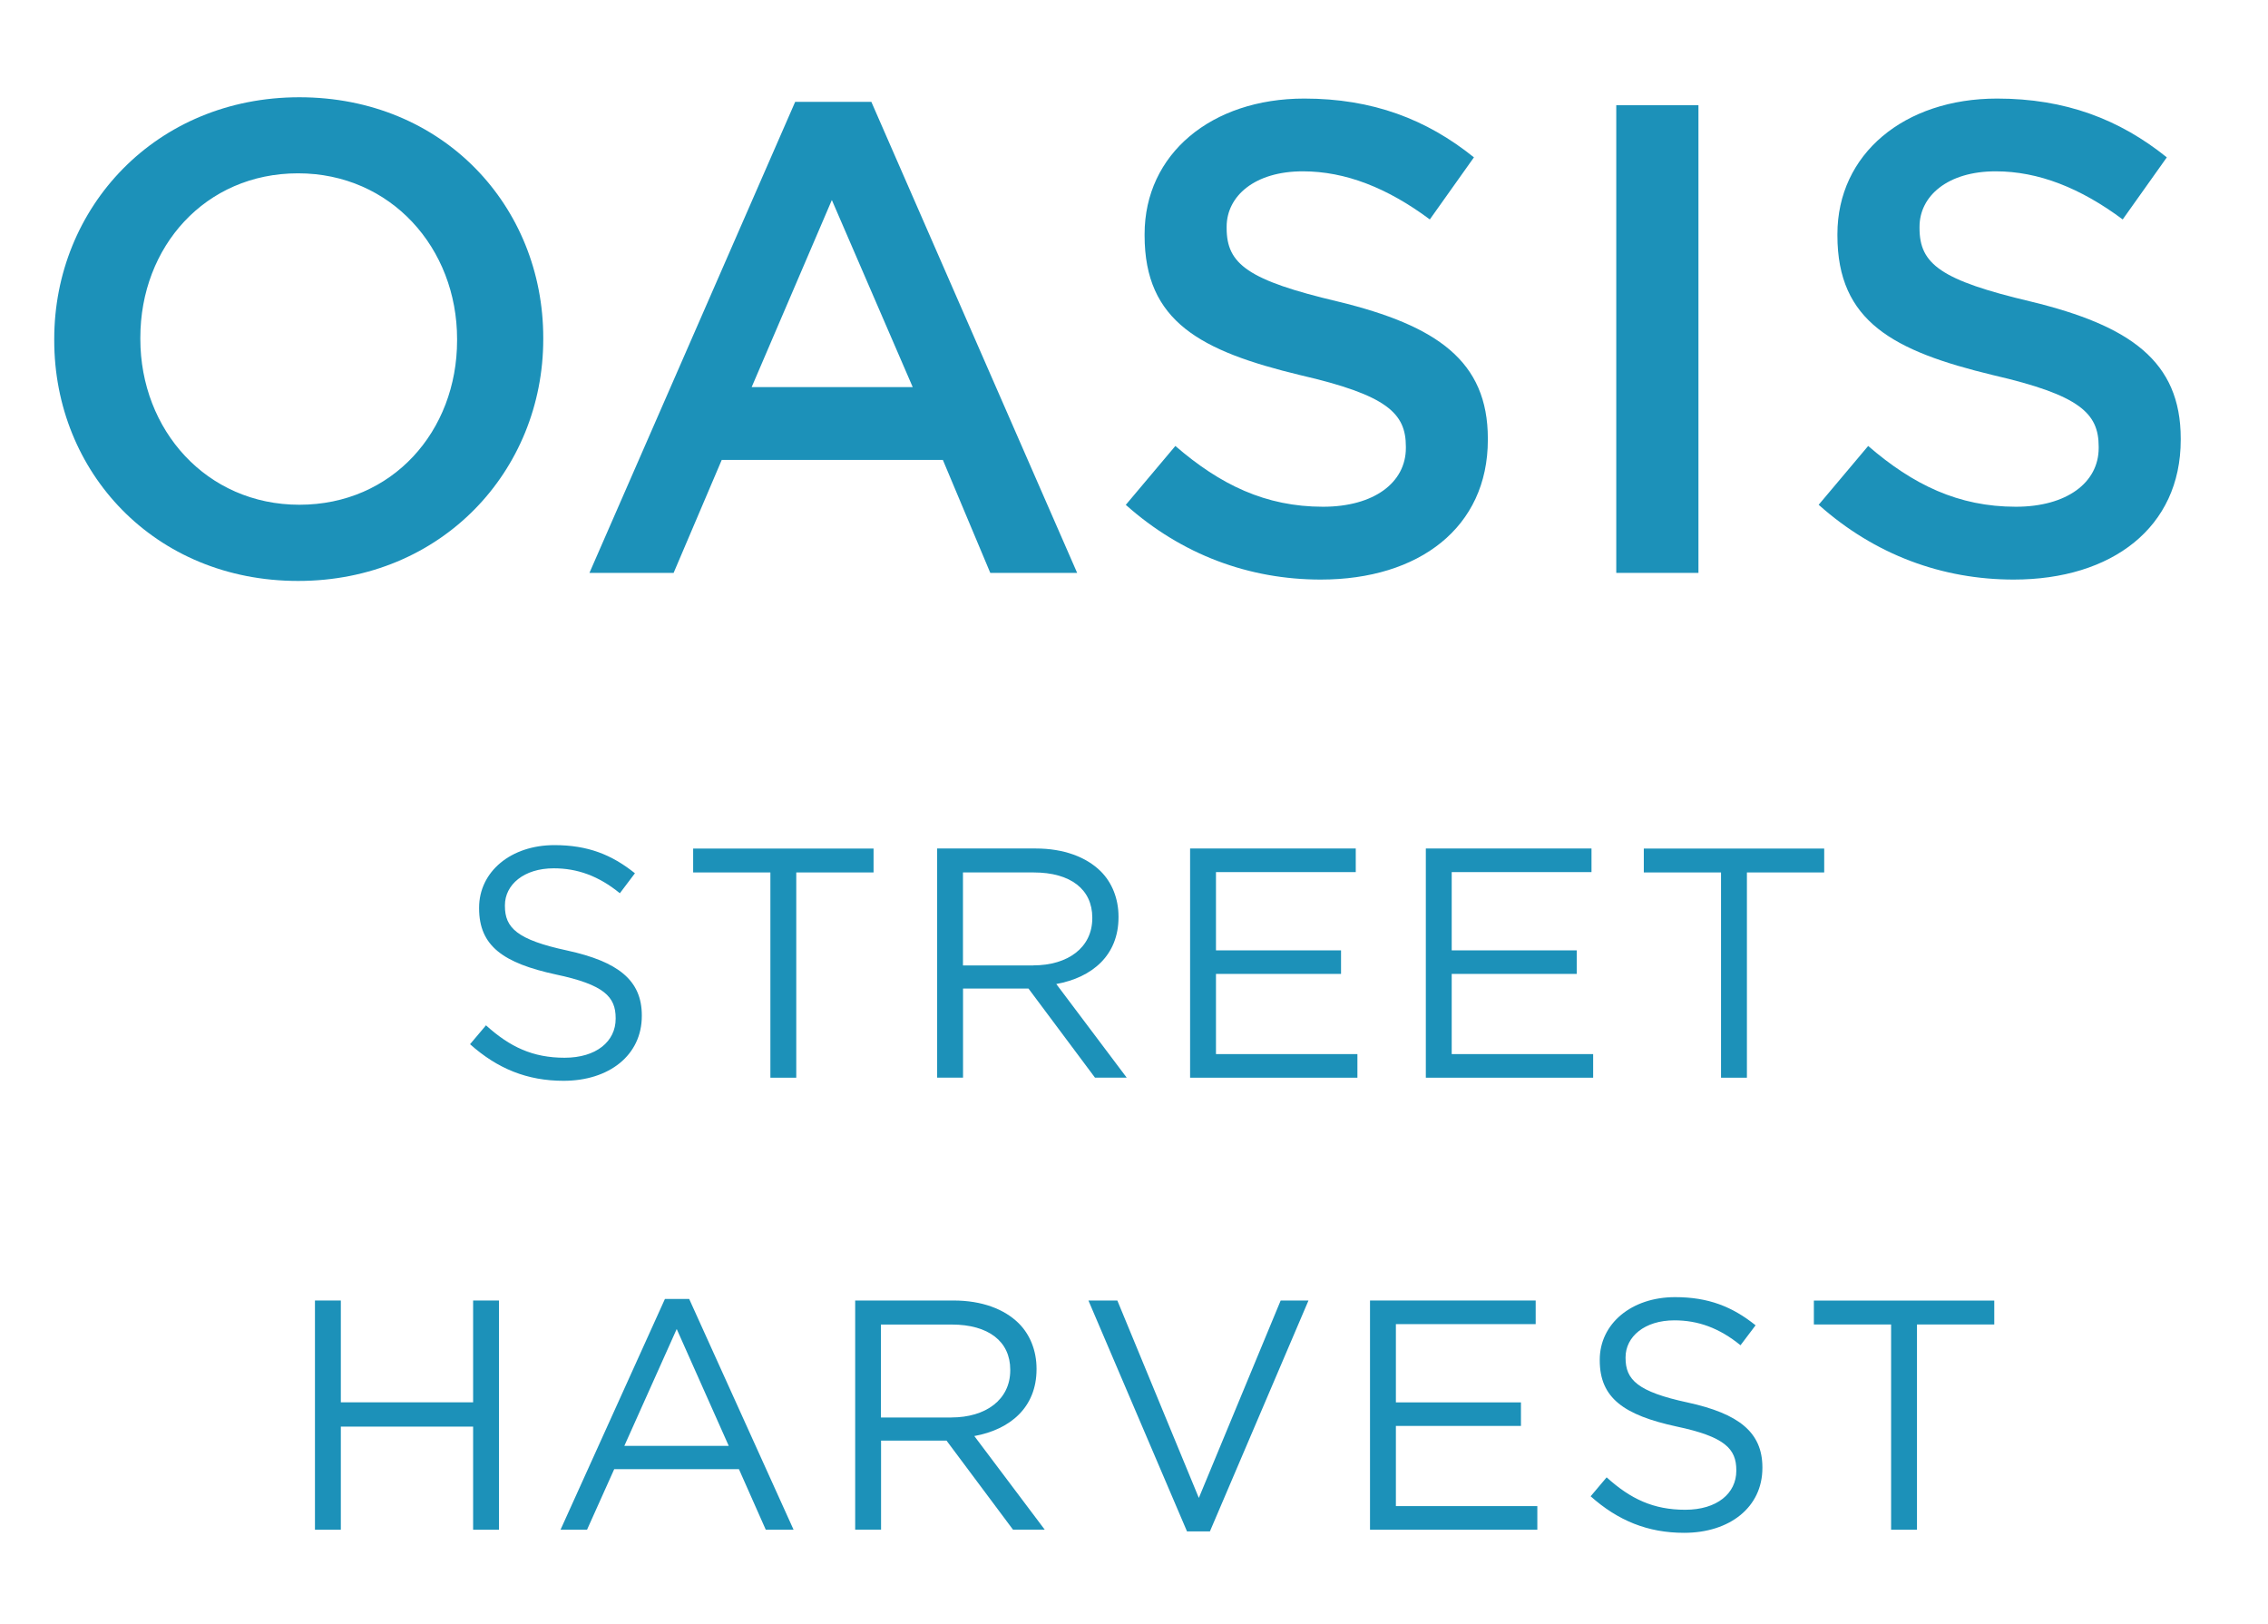
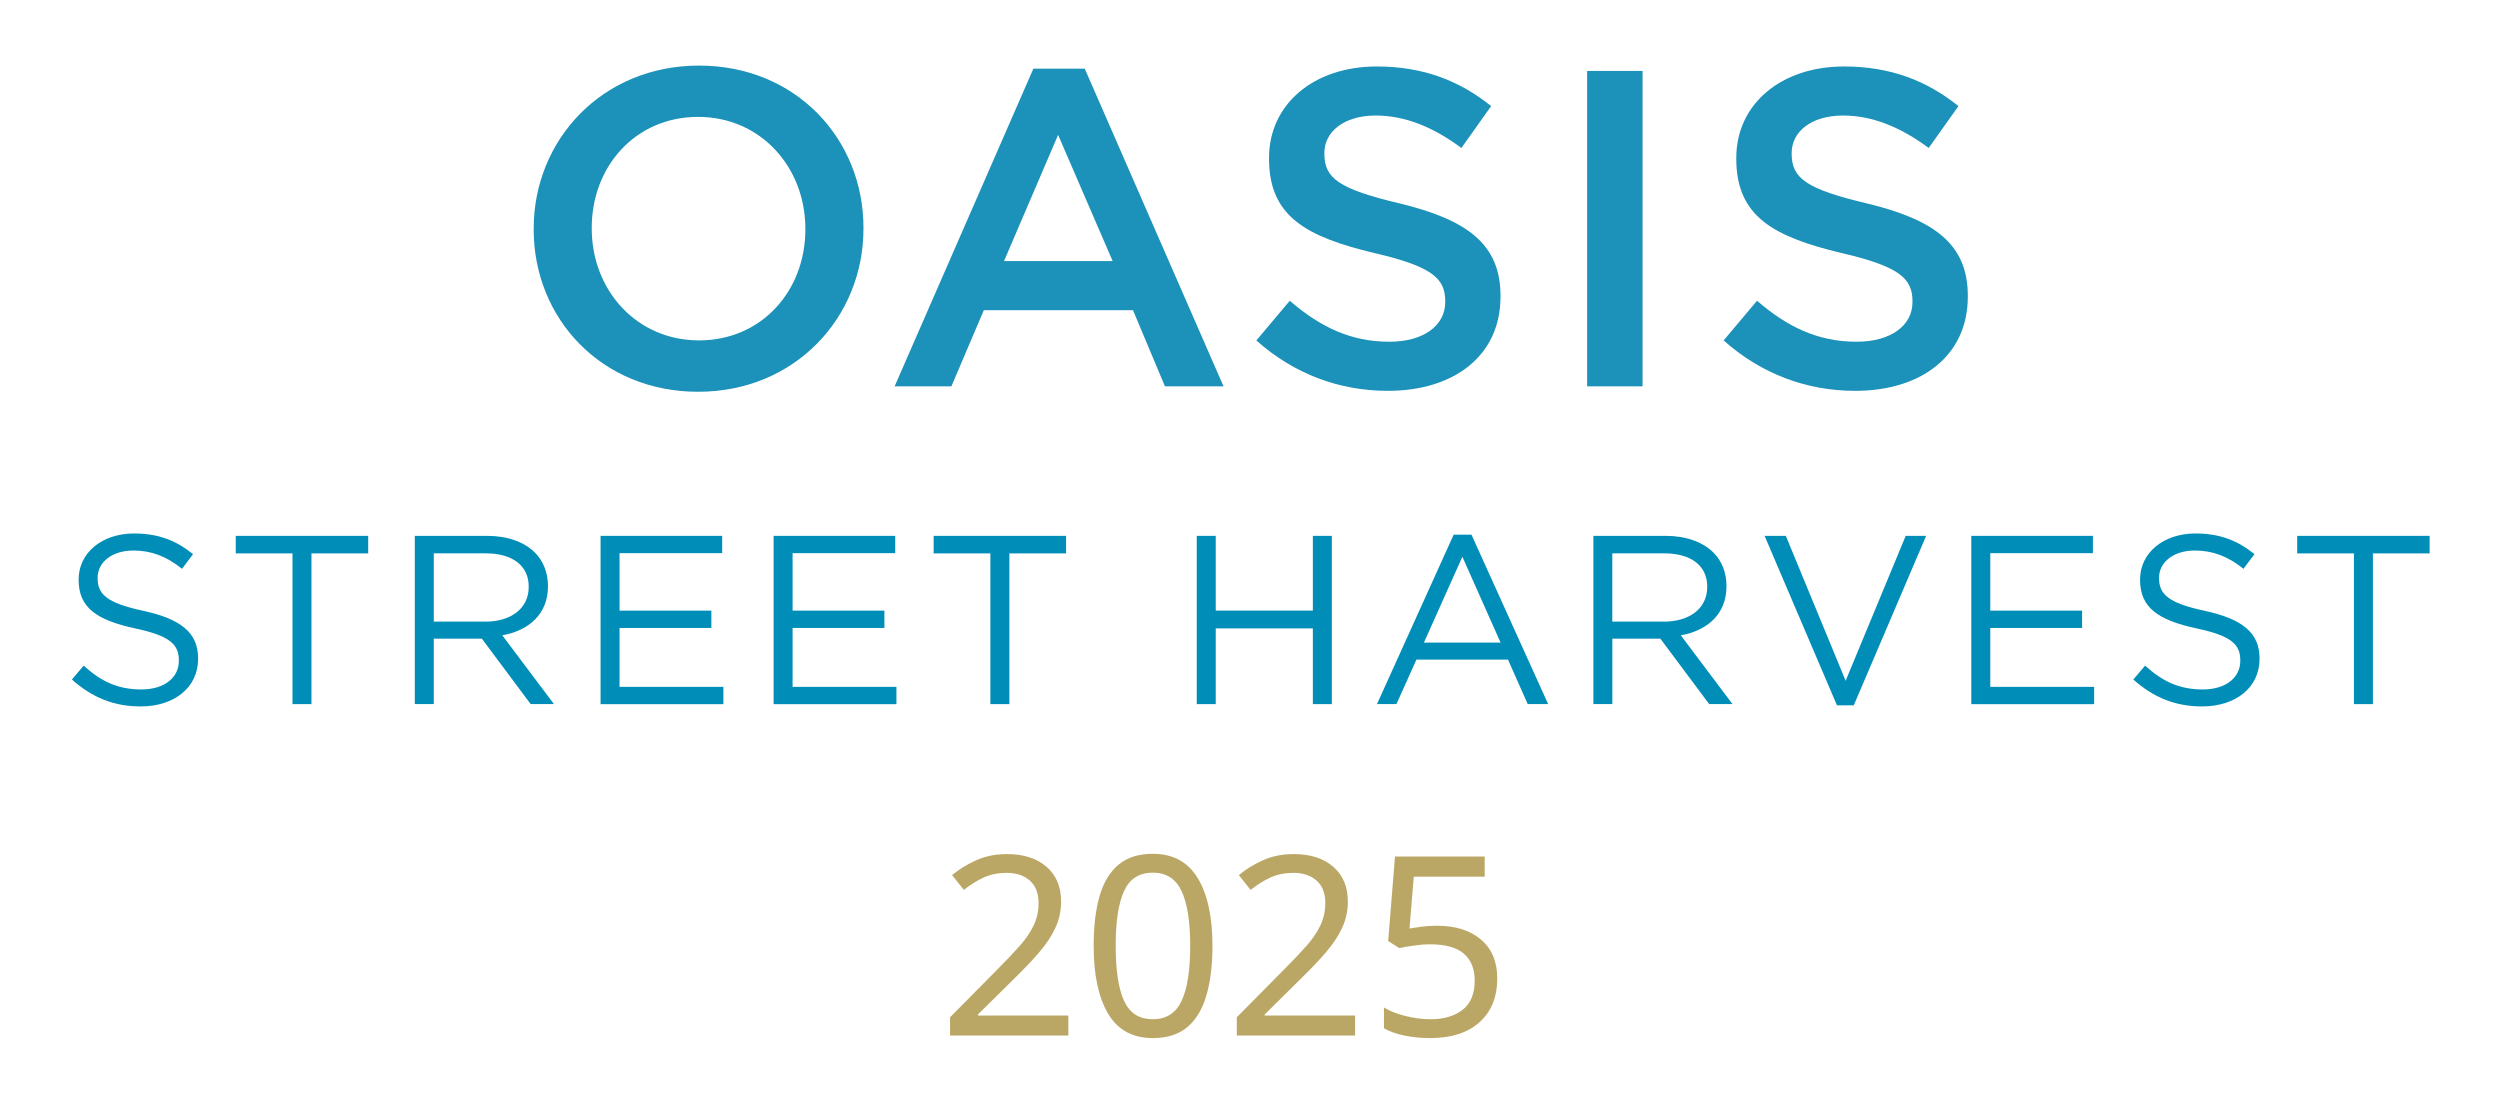
- <svg xmlns="http://www.w3.org/2000/svg" id="_レイヤー_1" version="1.1" viewBox="0 0 329.52 235.89">
+ <svg xmlns="http://www.w3.org/2000/svg" id="_レイヤー_1" version="1.1" viewBox="0 0 538.58 235.89">
  <defs>
    <style>
      .st0 {
+         fill: #008db8;
+       }
+ 
+       .st1 {
        fill: #1c91b9;
+       }
+ 
+       .st2 {
+         fill: #bba765;
+         font-family: Gotham-Light, Gotham;
+         font-size: 54px;
+         font-weight: 300;
      }
    </style>
  </defs>
  <g>
-     <path class="st0" d="M7.88,49.45v-.19c0-19.12,14.75-35.13,35.62-35.13s35.43,15.82,35.43,34.95v.19c0,19.12-14.75,35.13-35.62,35.13S7.88,68.57,7.88,49.45ZM66.41,49.45v-.19c0-13.21-9.61-24.08-23.11-24.08s-22.91,10.68-22.91,23.88v.19c0,13.21,9.61,24.08,23.11,24.08s22.91-10.68,22.91-23.88Z" />
-     <path class="st0" d="M115.53,14.8h11.07l29.9,68.43h-12.62l-6.89-16.41h-32.13l-6.99,16.41h-12.23L115.53,14.8ZM132.61,56.24l-11.75-27.18-11.65,27.18h23.4Z" />
-     <path class="st0" d="M163.58,73.33l7.19-8.54c6.51,5.63,13.11,8.83,21.45,8.83,7.38,0,12.04-3.49,12.04-8.54v-.19c0-4.85-2.71-7.48-15.34-10.39-14.46-3.49-22.62-7.77-22.62-20.29v-.19c0-11.65,9.71-19.7,23.2-19.7,9.9,0,17.77,3,24.65,8.54l-6.41,9.02c-6.12-4.56-12.23-6.99-18.45-6.99-6.99,0-11.07,3.59-11.07,8.06v.19c0,5.24,3.1,7.58,16.21,10.68,14.36,3.49,21.74,8.64,21.74,19.9v.19c0,12.72-10,20.29-24.27,20.29-10.39,0-20.19-3.59-28.35-10.87h0Z" />
-     <path class="st0" d="M234.83,15.28h11.94v67.95h-11.94V15.28Z" />
-     <path class="st0" d="M264.24,73.33l7.19-8.54c6.51,5.63,13.11,8.83,21.45,8.83,7.38,0,12.04-3.49,12.04-8.54v-.19c0-4.85-2.72-7.48-15.34-10.39-14.46-3.49-22.62-7.77-22.62-20.29v-.19c0-11.65,9.71-19.7,23.2-19.7,9.9,0,17.77,3,24.66,8.54l-6.41,9.02c-6.12-4.56-12.23-6.99-18.45-6.99-6.99,0-11.07,3.59-11.07,8.06v.19c0,5.24,3.1,7.58,16.21,10.68,14.36,3.49,21.74,8.64,21.74,19.9v.19c0,12.72-10,20.29-24.26,20.29-10.39,0-20.19-3.59-28.35-10.87h0Z" />
+     <path class="st1" d="M114.97,49.45v-.19c0-19.12,14.75-35.13,35.62-35.13s35.43,15.82,35.43,34.95v.19c0,19.12-14.75,35.13-35.62,35.13s-35.43-15.83-35.43-34.95ZM173.5,49.45v-.19c0-13.21-9.61-24.08-23.11-24.08s-22.91,10.68-22.91,23.88v.19c0,13.21,9.61,24.08,23.11,24.08s22.91-10.68,22.91-23.88Z" />
+     <path class="st1" d="M222.62,14.8h11.07l29.9,68.43h-12.62l-6.89-16.41h-32.13l-6.99,16.41h-12.23l29.89-68.43ZM239.7,56.24l-11.75-27.18-11.65,27.18h23.4Z" />
+     <path class="st1" d="M270.67,73.33l7.19-8.54c6.51,5.63,13.11,8.83,21.45,8.83,7.38,0,12.04-3.49,12.04-8.54v-.19c0-4.85-2.71-7.48-15.34-10.39-14.46-3.49-22.62-7.77-22.62-20.29v-.19c0-11.65,9.71-19.7,23.2-19.7,9.9,0,17.77,3,24.65,8.54l-6.41,9.02c-6.12-4.56-12.23-6.99-18.45-6.99-6.99,0-11.07,3.59-11.07,8.06v.19c0,5.24,3.1,7.58,16.21,10.68,14.36,3.49,21.74,8.64,21.74,19.9v.19c0,12.72-10,20.29-24.27,20.29-10.39,0-20.19-3.59-28.35-10.87h.03Z" />
+     <path class="st1" d="M341.92,15.28h11.94v67.95h-11.94V15.28Z" />
+     <path class="st1" d="M371.33,73.33l7.19-8.54c6.51,5.63,13.11,8.83,21.45,8.83,7.38,0,12.04-3.49,12.04-8.54v-.19c0-4.85-2.72-7.48-15.34-10.39-14.46-3.49-22.62-7.77-22.62-20.29v-.19c0-11.65,9.71-19.7,23.2-19.7,9.9,0,17.77,3,24.66,8.54l-6.41,9.02c-6.12-4.56-12.23-6.99-18.45-6.99-6.99,0-11.07,3.59-11.07,8.06v.19c0,5.24,3.1,7.58,16.21,10.68,14.36,3.49,21.74,8.64,21.74,19.9v.19c0,12.72-10,20.29-24.26,20.29-10.39,0-20.19-3.59-28.35-10.87h.01Z" />
  </g>
  <g>
-     <path class="st0" d="M68.28,151.72l2.33-2.76c3.47,3.14,6.8,4.71,11.42,4.71s7.42-2.38,7.42-5.66v-.1c0-3.09-1.66-4.85-8.66-6.33-7.66-1.66-11.18-4.14-11.18-9.61v-.1c0-5.23,4.61-9.09,10.94-9.09,4.85,0,8.32,1.38,11.7,4.09l-2.19,2.9c-3.09-2.52-6.18-3.62-9.61-3.62-4.33,0-7.09,2.38-7.09,5.37v.1c0,3.14,1.71,4.9,9.04,6.47,7.42,1.62,10.85,4.33,10.85,9.42v.09c0,5.71-4.76,9.42-11.37,9.42-5.28,0-9.61-1.76-13.6-5.33v.03h0Z" />
-     <path class="st0" d="M111.94,126.75h-11.23v-3.47h26.21v3.47h-11.23v29.82h-3.76v-29.82h.01Z" />
-     <path class="st0" d="M136.15,123.27h14.32c4.09,0,7.37,1.24,9.47,3.33,1.62,1.62,2.57,3.95,2.57,6.57v.09c0,5.52-3.81,8.75-9.04,9.7l10.23,13.6h-4.61l-9.66-12.94h-9.51v12.94h-3.76v-33.3h-.01ZM150.14,140.25c4.99,0,8.56-2.57,8.56-6.85v-.09c0-4.09-3.14-6.56-8.52-6.56h-10.27v13.51h10.23Z" />
-     <path class="st0" d="M172.91,123.27h24.07v3.43h-20.31v11.37h18.17v3.42h-18.17v11.65h20.55v3.43h-24.31v-33.3h0Z" />
-     <path class="st0" d="M207.16,123.27h24.07v3.43h-20.31v11.37h18.17v3.42h-18.17v11.65h20.55v3.43h-24.31v-33.3h0Z" />
-     <path class="st0" d="M250.06,126.75h-11.23v-3.47h26.21v3.47h-11.23v29.82h-3.76v-29.82h0,0Z" />
-     <path class="st0" d="M45.76,188.94h3.76v14.79h19.22v-14.79h3.76v33.3h-3.76v-14.98h-19.22v14.98h-3.76v-33.3Z" />
-     <path class="st0" d="M96.61,188.71h3.52l15.17,33.53h-4.04l-3.9-8.8h-18.12l-3.95,8.8h-3.85l15.17-33.53h0ZM105.88,210.06l-7.56-16.98-7.61,16.98h15.17Z" />
-     <path class="st0" d="M124.24,188.94h14.32c4.09,0,7.37,1.24,9.47,3.33,1.62,1.62,2.57,3.95,2.57,6.57v.09c0,5.52-3.81,8.75-9.04,9.7l10.23,13.6h-4.61l-9.66-12.94h-9.51v12.94h-3.76v-33.3h-.01ZM138.22,205.93c4.99,0,8.56-2.57,8.56-6.85v-.09c0-4.09-3.14-6.56-8.52-6.56h-10.27v13.51h10.23Z" />
-     <path class="st0" d="M158.15,188.94h4.19l11.84,28.68,11.89-28.68h4.04l-14.32,33.54h-3.33l-14.32-33.54h.01Z" />
-     <path class="st0" d="M199.05,188.94h24.07v3.43h-20.31v11.37h18.17v3.42h-18.17v11.65h20.55v3.43h-24.31v-33.3h0Z" />
-     <path class="st0" d="M231.1,217.39l2.33-2.76c3.47,3.14,6.8,4.71,11.42,4.71s7.42-2.38,7.42-5.66v-.1c0-3.09-1.66-4.85-8.66-6.33-7.66-1.66-11.18-4.14-11.18-9.61v-.1c0-5.23,4.61-9.09,10.94-9.09,4.85,0,8.32,1.38,11.7,4.09l-2.19,2.9c-3.09-2.52-6.18-3.62-9.61-3.62-4.33,0-7.09,2.38-7.09,5.37v.1c0,3.14,1.71,4.9,9.04,6.47,7.42,1.62,10.84,4.33,10.84,9.42v.09c0,5.71-4.76,9.42-11.37,9.42-5.28,0-9.61-1.76-13.61-5.33l.02.03h0Z" />
-     <path class="st0" d="M274.77,192.42h-11.23v-3.47h26.21v3.47h-11.23v29.82h-3.76v-29.82h.01Z" />
+     <path class="st0" d="M15.48,146.4l2.54-3c3.78,3.42,7.4,5.13,12.43,5.13s8.08-2.59,8.08-6.16v-.1c0-3.37-1.81-5.28-9.42-6.89-8.34-1.81-12.17-4.5-12.17-10.46v-.1c0-5.7,5.02-9.89,11.91-9.89,5.28,0,9.06,1.5,12.74,4.45l-2.38,3.16c-3.37-2.74-6.73-3.94-10.46-3.94-4.71,0-7.72,2.59-7.72,5.85v.1c0,3.42,1.86,5.33,9.84,7.04,8.08,1.76,11.81,4.71,11.81,10.25v.1c0,6.21-5.18,10.25-12.38,10.25-5.75,0-10.46-1.92-14.81-5.8Z" />
+     <path class="st0" d="M63.01,119.22h-12.22v-3.78h28.53v3.78h-12.22v32.47h-4.09v-32.47Z" />
+     <path class="st0" d="M89.36,115.44h15.59c4.45,0,8.03,1.35,10.3,3.62,1.76,1.76,2.8,4.3,2.8,7.15v.1c0,6.01-4.14,9.53-9.84,10.56l11.13,14.81h-5.02l-10.51-14.09h-10.36v14.09h-4.09v-36.25ZM104.58,133.92c5.44,0,9.32-2.8,9.32-7.46v-.1c0-4.45-3.42-7.15-9.27-7.15h-11.18v14.71h11.13Z" />
+     <path class="st0" d="M129.38,115.44h26.2v3.73h-22.11v12.38h19.78v3.73h-19.78v12.69h22.37v3.73h-26.46v-36.25Z" />
+     <path class="st0" d="M166.66,115.44h26.2v3.73h-22.11v12.38h19.78v3.73h-19.78v12.69h22.37v3.73h-26.46v-36.25Z" />
+     <path class="st0" d="M213.36,119.22h-12.22v-3.78h28.53v3.78h-12.22v32.47h-4.09v-32.47Z" />
+     <path class="st0" d="M257.82,115.44h4.09v16.1h20.92v-16.1h4.09v36.25h-4.09v-16.31h-20.92v16.31h-4.09v-36.25Z" />
+     <path class="st0" d="M313.17,115.18h3.83l16.52,36.5h-4.4l-4.25-9.58h-19.73l-4.3,9.58h-4.19l16.52-36.5ZM323.27,138.43l-8.23-18.49-8.28,18.49h16.52Z" />
+     <path class="st0" d="M343.25,115.44h15.59c4.45,0,8.03,1.35,10.31,3.62,1.76,1.76,2.79,4.3,2.79,7.15v.1c0,6.01-4.14,9.53-9.84,10.56l11.13,14.81h-5.02l-10.51-14.09h-10.35v14.09h-4.09v-36.25ZM358.47,133.92c5.44,0,9.32-2.8,9.32-7.46v-.1c0-4.45-3.42-7.15-9.27-7.15h-11.18v14.71h11.13Z" />
+     <path class="st0" d="M380.16,115.44h4.56l12.89,31.22,12.94-31.22h4.4l-15.59,36.51h-3.62l-15.59-36.51Z" />
+     <path class="st0" d="M424.68,115.44h26.2v3.73h-22.11v12.38h19.78v3.73h-19.78v12.69h22.37v3.73h-26.46v-36.25Z" />
+     <path class="st0" d="M459.58,146.4l2.54-3c3.78,3.42,7.4,5.13,12.43,5.13s8.08-2.59,8.08-6.16v-.1c0-3.37-1.81-5.28-9.42-6.89-8.34-1.81-12.17-4.5-12.17-10.46v-.1c0-5.7,5.02-9.89,11.91-9.89,5.28,0,9.06,1.5,12.74,4.45l-2.38,3.16c-3.37-2.74-6.73-3.94-10.46-3.94-4.71,0-7.72,2.59-7.72,5.85v.1c0,3.42,1.86,5.33,9.84,7.04,8.08,1.76,11.81,4.71,11.81,10.25v.1c0,6.21-5.18,10.25-12.38,10.25-5.75,0-10.46-1.92-14.81-5.8Z" />
+     <path class="st0" d="M507.11,119.22h-12.22v-3.78h28.53v3.78h-12.22v32.47h-4.09v-32.47Z" />
  </g>
+   <text class="st2" transform="translate(202.08 223.09)">
+     <tspan x="0" y="0">2025</tspan>
+   </text>
</svg>
